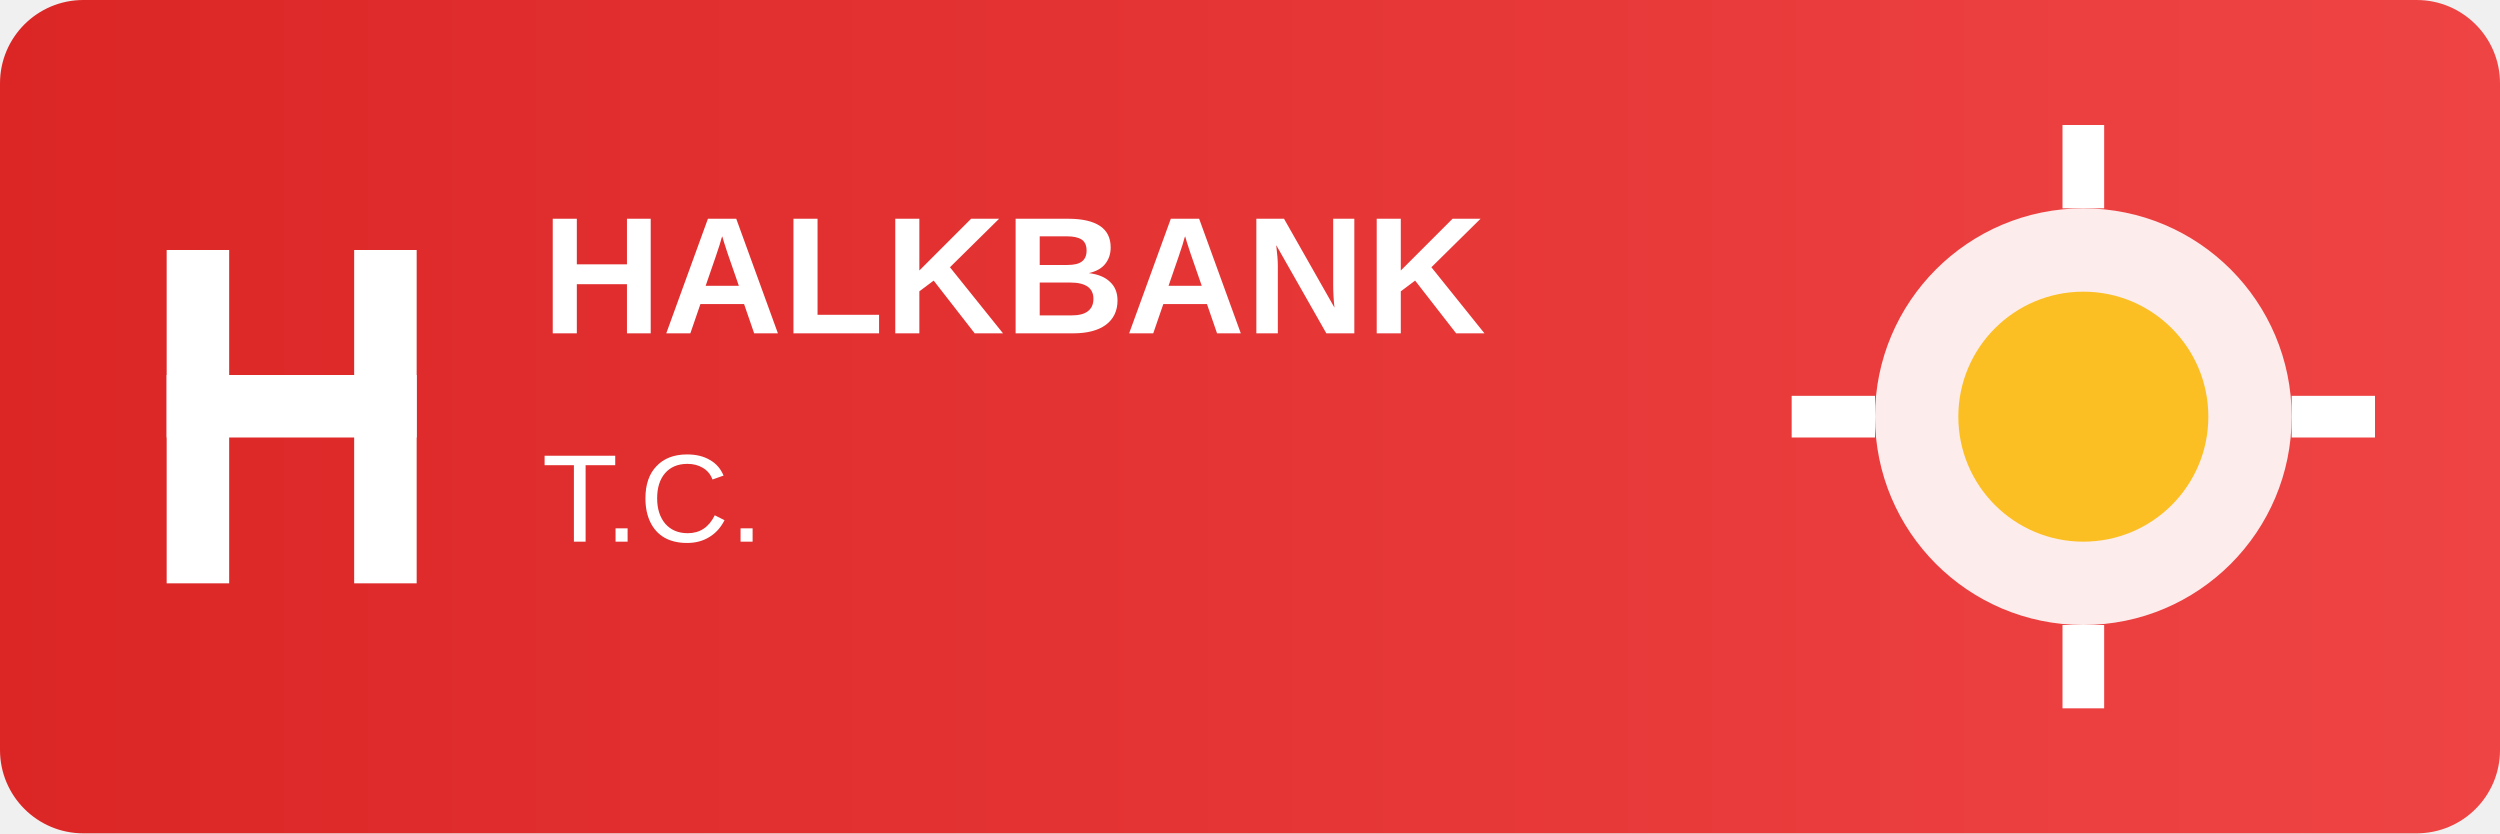
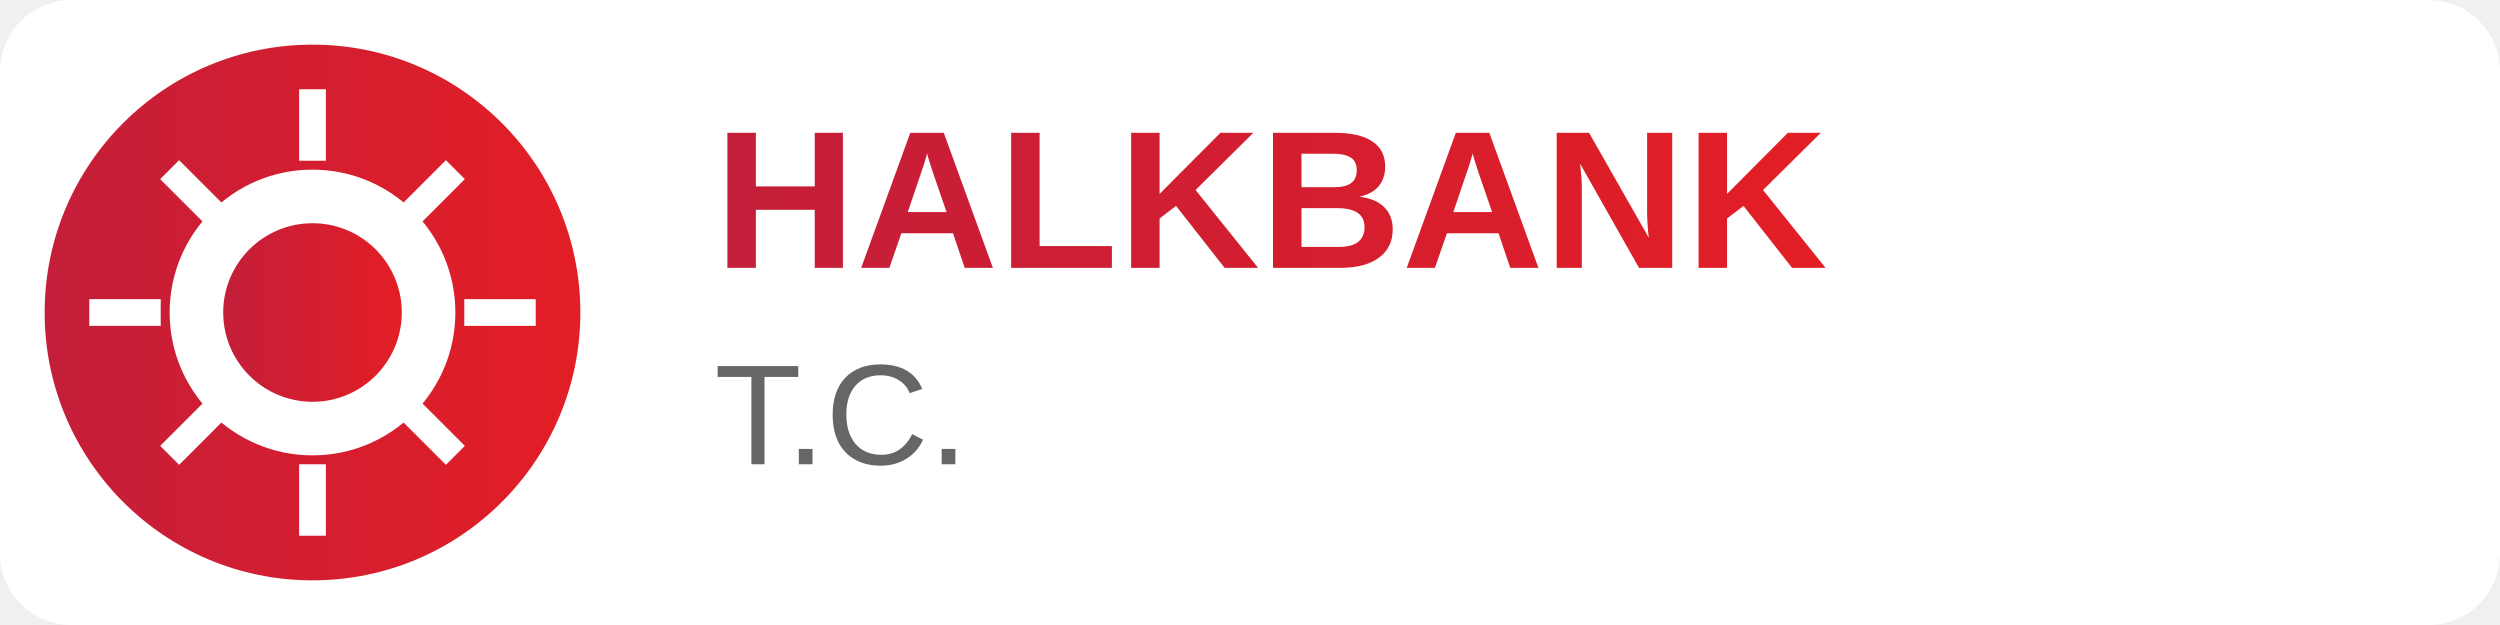
- <svg xmlns="http://www.w3.org/2000/svg" width="120" height="40" viewBox="0 0 120 40">
+ <svg xmlns="http://www.w3.org/2000/svg" width="140" height="35" viewBox="0 0 140 35">
  <defs>
-     <linearGradient id="halkGrad" x1="0%" y1="0%" x2="100%" y2="0%">
-       <stop offset="0%" style="stop-color:#dc2626;stop-opacity:1" />
-       <stop offset="100%" style="stop-color:#ef4444;stop-opacity:1" />
+     <linearGradient id="halkRed" x1="0%" y1="0%" x2="100%" y2="0%">
+       <stop offset="0%" style="stop-color:#C41E3A;stop-opacity:1" />
+       <stop offset="100%" style="stop-color:#E31E25;stop-opacity:1" />
    </linearGradient>
  </defs>
-   <rect width="120" height="40" fill="url(#halkGrad)" rx="4" />
-   <rect x="8" y="12" width="3" height="16" fill="white" />
-   <rect x="17" y="12" width="3" height="16" fill="white" />
-   <rect x="8" y="18" width="12" height="3" fill="white" />
-   <text x="26" y="16" fill="white" font-family="Arial, sans-serif" font-size="8" font-weight="bold">HALKBANK</text>
-   <text x="26" y="26" fill="white" font-family="Arial, sans-serif" font-size="6">T.C.</text>
-   <circle cx="100" cy="20" r="10" fill="white" opacity="0.9" />
-   <circle cx="100" cy="20" r="6" fill="#fbbf24" />
-   <line x1="100" y1="6" x2="100" y2="10" stroke="white" stroke-width="2" />
-   <line x1="100" y1="30" x2="100" y2="34" stroke="white" stroke-width="2" />
-   <line x1="86" y1="20" x2="90" y2="20" stroke="white" stroke-width="2" />
-   <line x1="110" y1="20" x2="114" y2="20" stroke="white" stroke-width="2" />
+   <rect width="140" height="35" fill="white" rx="4" />
+   <circle cx="17.5" cy="17.5" r="15" fill="url(#halkRed)" />
+   <circle cx="17.5" cy="17.5" r="8" fill="white" />
+   <circle cx="17.5" cy="17.5" r="5" fill="url(#halkRed)" />
+   <path d="M17.5 5 L17.5 9 M17.5 26 L17.5 30 M5 17.5 L9 17.5 M26 17.5 L30 17.5 M9.5 9.5 L12 12 M23 23 L25.5 25.5 M25.5 9.5 L23 12 M12 23 L9.5 25.5" stroke="white" stroke-width="1.5" />
+   <text x="40" y="15" fill="url(#halkRed)" font-family="Arial, sans-serif" font-size="11" font-weight="bold">HALKBANK</text>
+   <text x="40" y="26" fill="#666" font-family="Arial, sans-serif" font-size="8">T.C.</text>
</svg>
